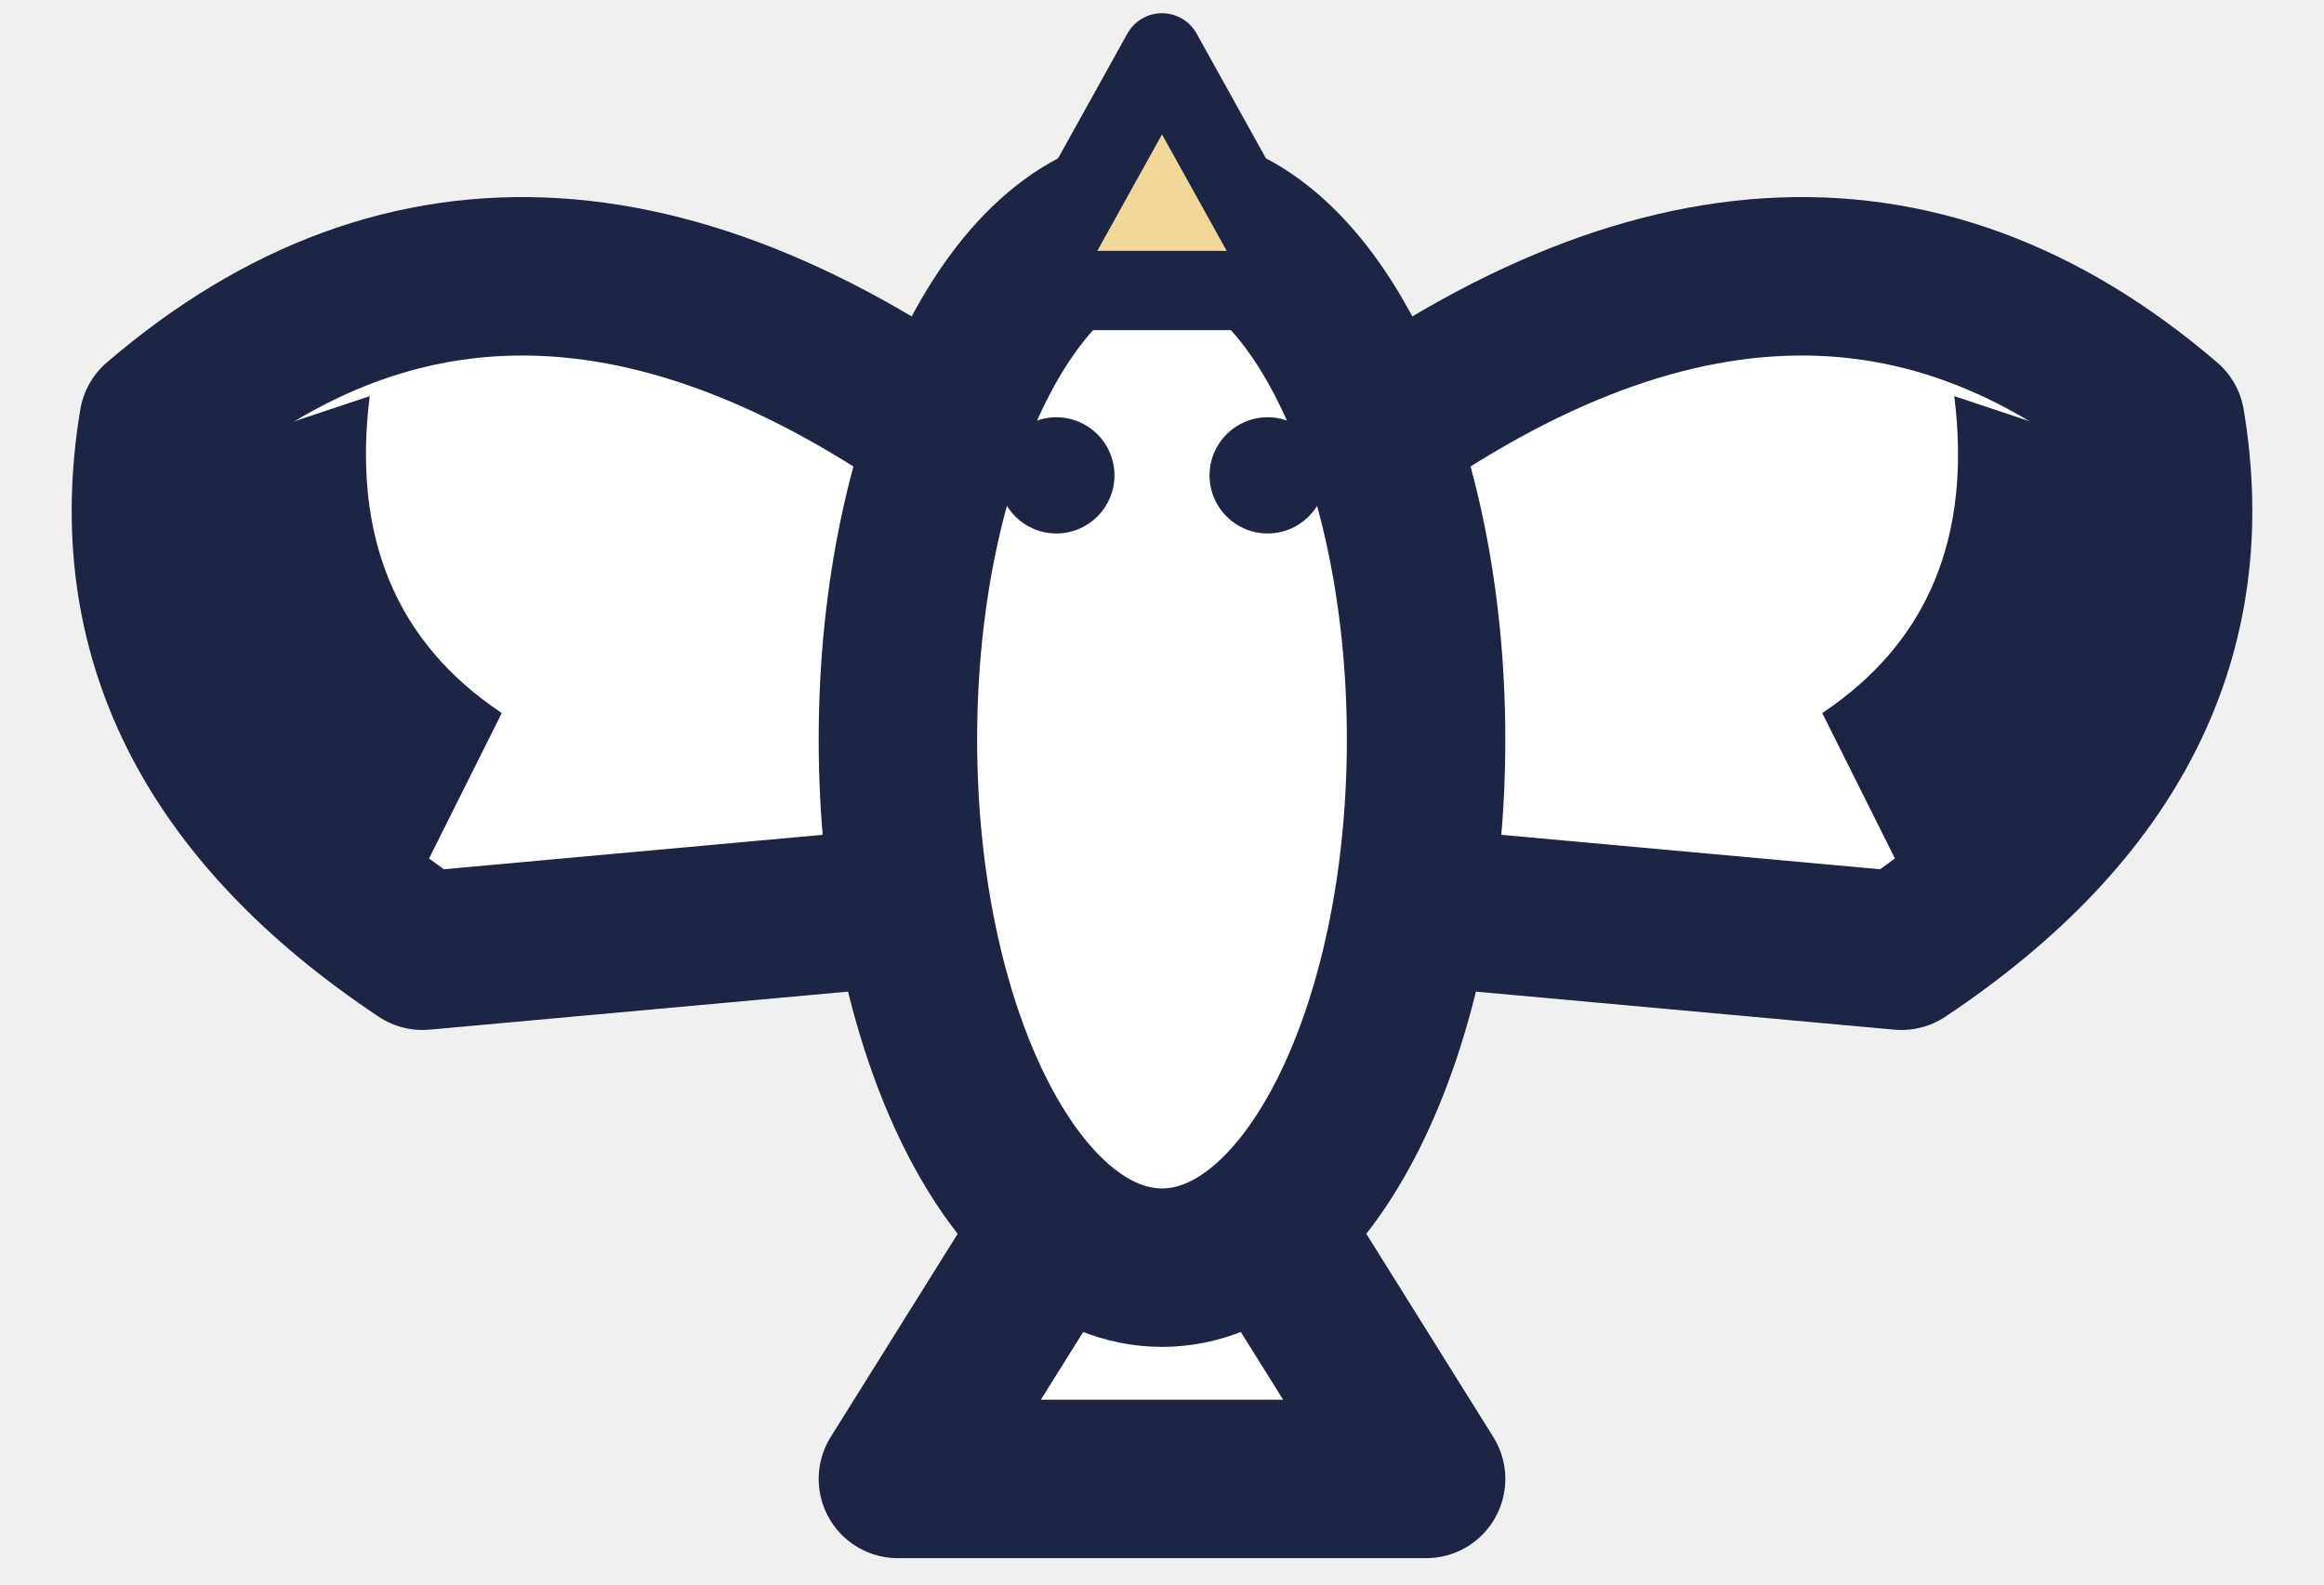
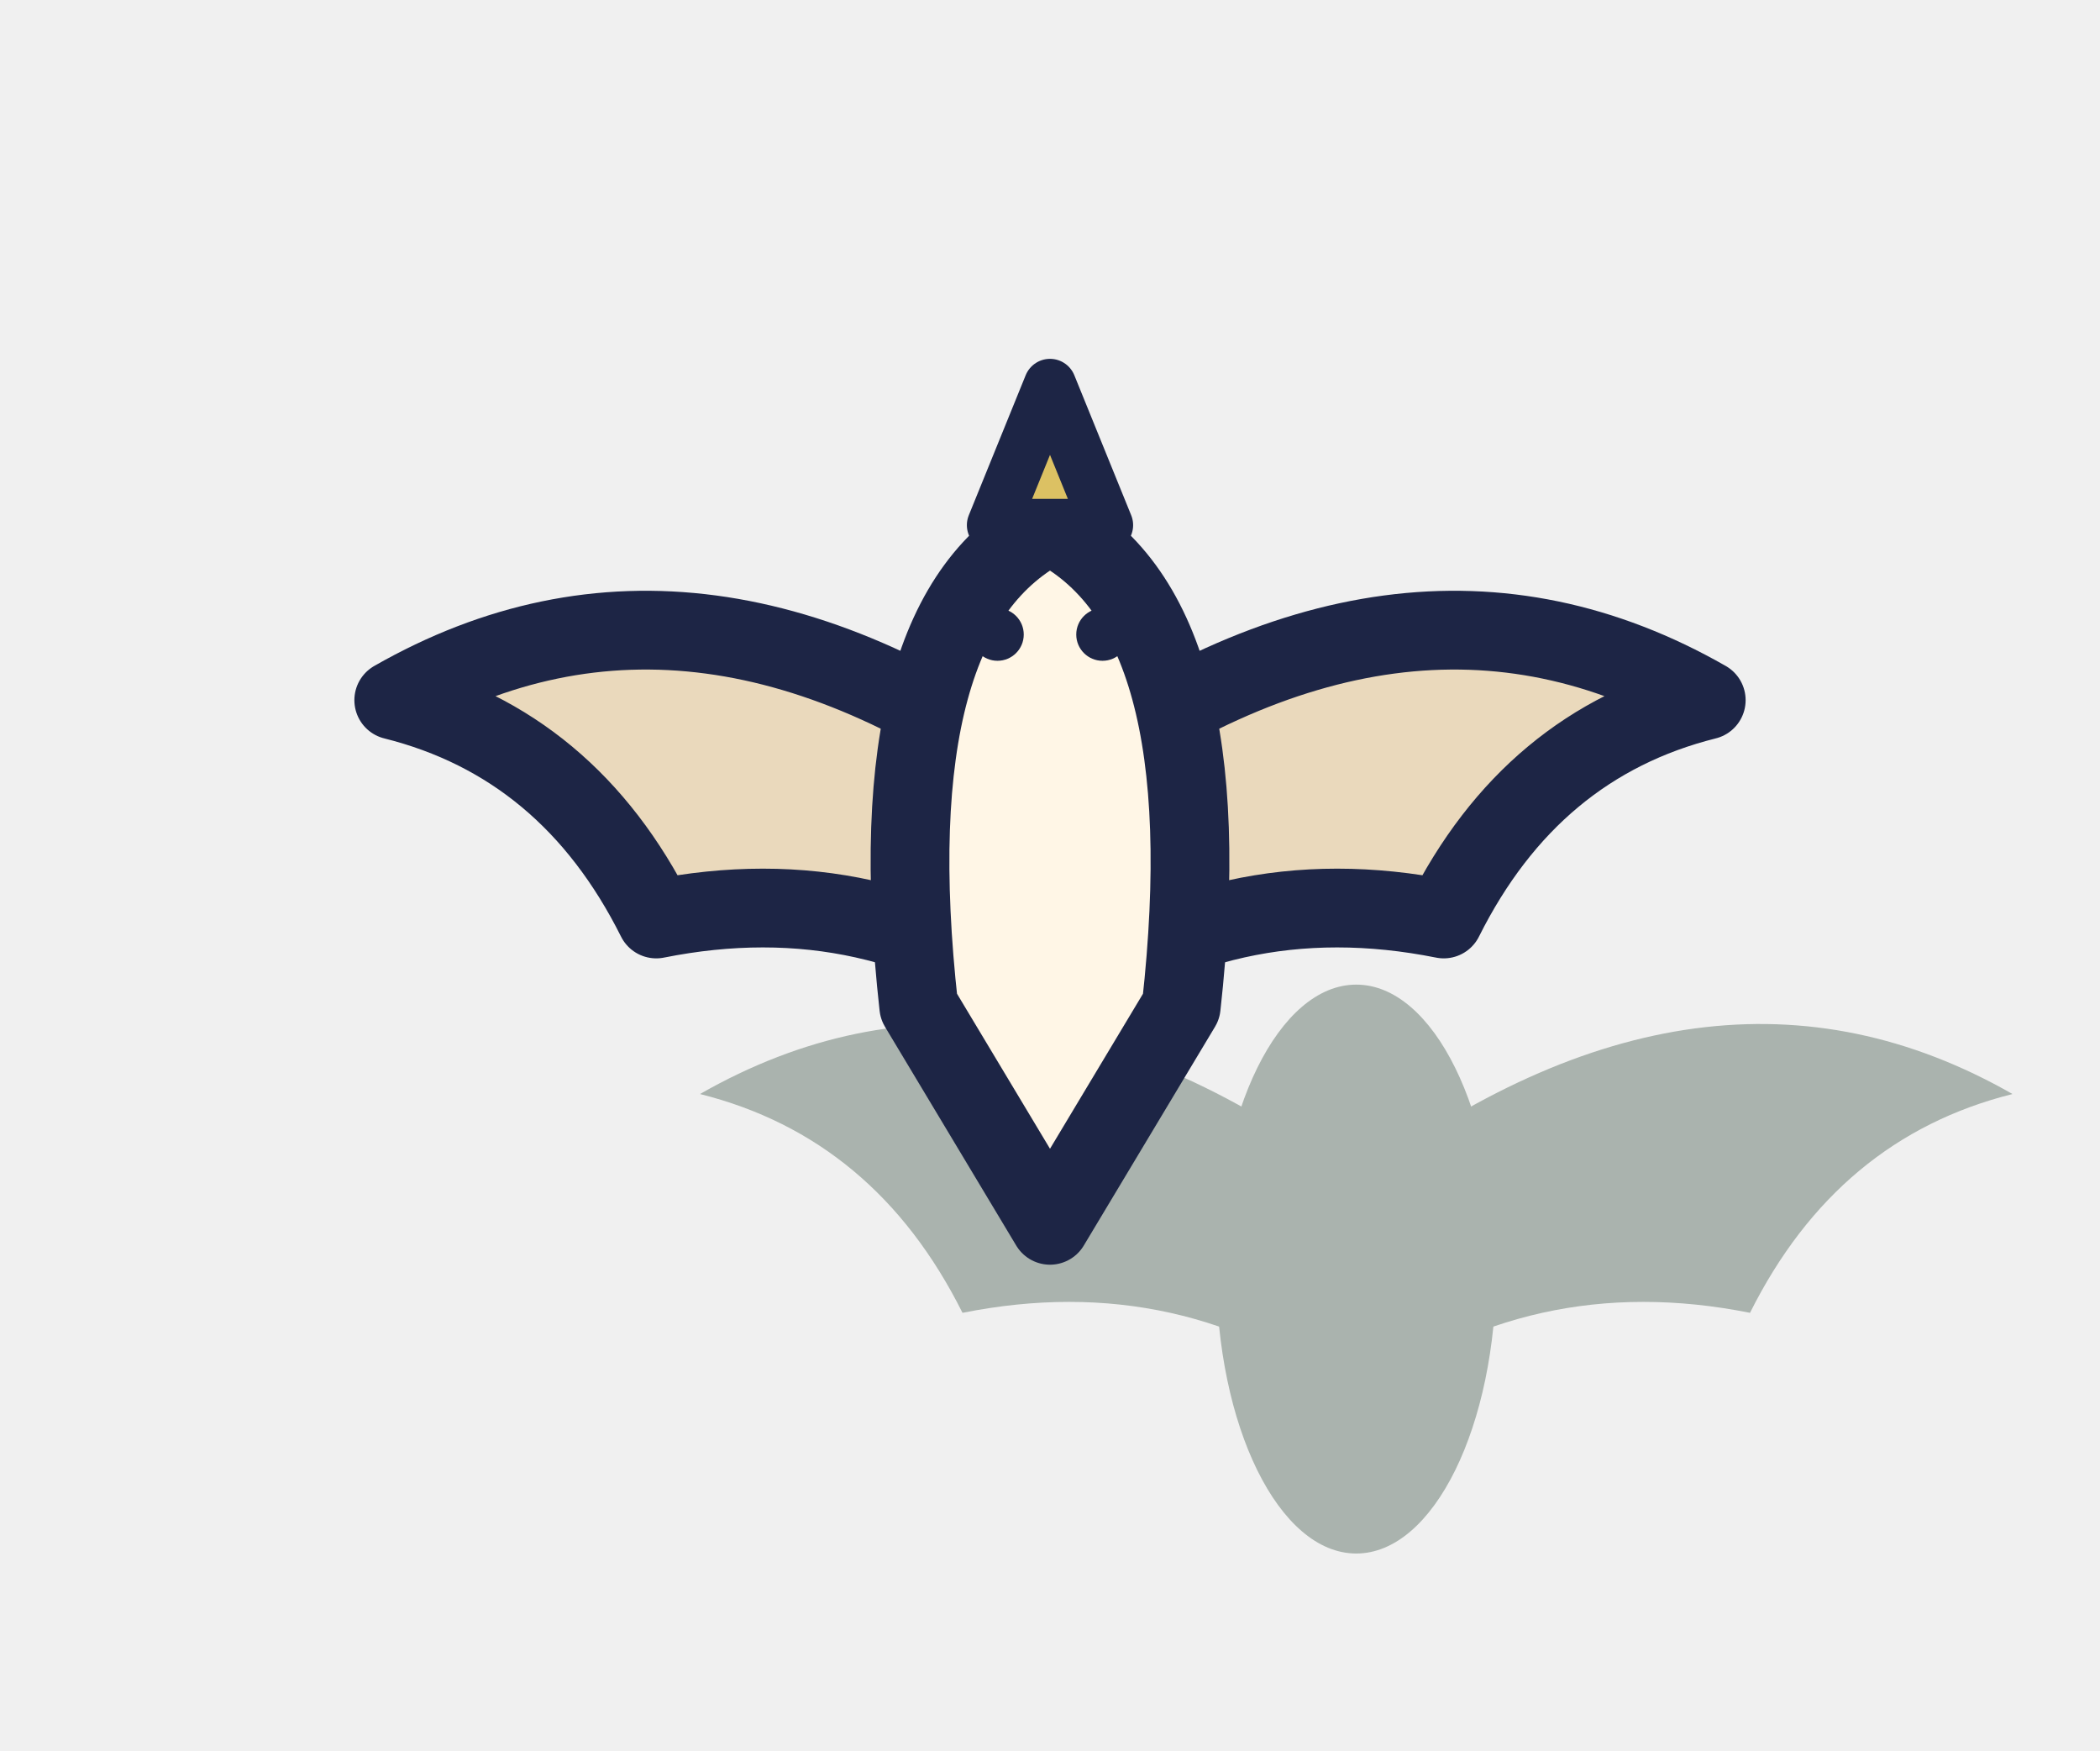
- <svg xmlns="http://www.w3.org/2000/svg" viewBox="0 0 44 30" width="44" height="30">
-   <path fill="#ffffff" stroke="#1d2545" stroke-width="3" stroke-linejoin="round" stroke-linecap="round" d="M19 9Q10 2 3 8q-1 6 5 10l11-1z" />
-   <path fill="#ffffff" stroke="#1d2545" stroke-width="3" stroke-linejoin="round" stroke-linecap="round" d="M25 9q9-7 16-1 1 6-5 10l-11-1z" />
-   <path fill="#1d2545" d="M4 8.500q-.5 4.500 4 8l1.500-3q-3-2-2.500-6z" />
-   <path fill="#1d2545" d="M40 8.500q.5 4.500-4 8l-1.500-3q3-2 2.500-6z" />
-   <path fill="#ffffff" stroke="#1d2545" stroke-width="3" stroke-linejoin="round" stroke-linecap="round" d="M22 20l-5 8h10z" />
-   <ellipse fill="#ffffff" stroke="#1d2545" stroke-width="3" stroke-linejoin="round" stroke-linecap="round" cx="22" cy="14" rx="5" ry="10" />
-   <path fill="#f2d79b" stroke="#1d2545" stroke-width="1.5" stroke-linejoin="round" stroke-linecap="round" d="M19.500 5.500L22 1l2.500 4.500z" />
-   <circle fill="#1d2545" cx="20" cy="9" r="1.100" />
-   <circle fill="#1d2545" cx="24" cy="9" r="1.100" />
+ <svg xmlns="http://www.w3.org/2000/svg" viewBox="-24 -20 48 40" stroke-linejoin="round" stroke-linecap="round" width="48" height="40">
+   <g fill="#12301f" opacity="0.32" transform="translate(7,9)">
+     <path d="M0 -2q-8 -6 -15 -2q4 1 6 5q5 -1 9 2q4 -3 9 -2q2 -4 6 -5q-7 -4 -15 2z" />
+     <ellipse cx="0" cy="0" rx="3.200" ry="6.500" />
+   </g>
+   <path fill="#ead9bc" stroke="#1d2545" stroke-width="1.8" d="M0 -2q-8 -6 -15 -2q4 1 6 5q5 -1 9 2q4 -3 9 -2q2 -4 6 -5q-7 -4 -15 2z" />
+   <path fill="#fff6e6" stroke="#1d2545" stroke-width="1.8" d="M-3 3q-1 -9 3 -11q4 2 3 11l-3 5z" />
+   <path fill="#dcc163" stroke="#1d2545" stroke-width="1.2" d="M-1.300 -8h2.600l-1.300 -3.200z" />
+   <circle fill="#1d2545" cx="-1.200" cy="-5.500" r="0.600" />
+   <circle fill="#1d2545" cx="1.200" cy="-5.500" r="0.600" />
</svg>
